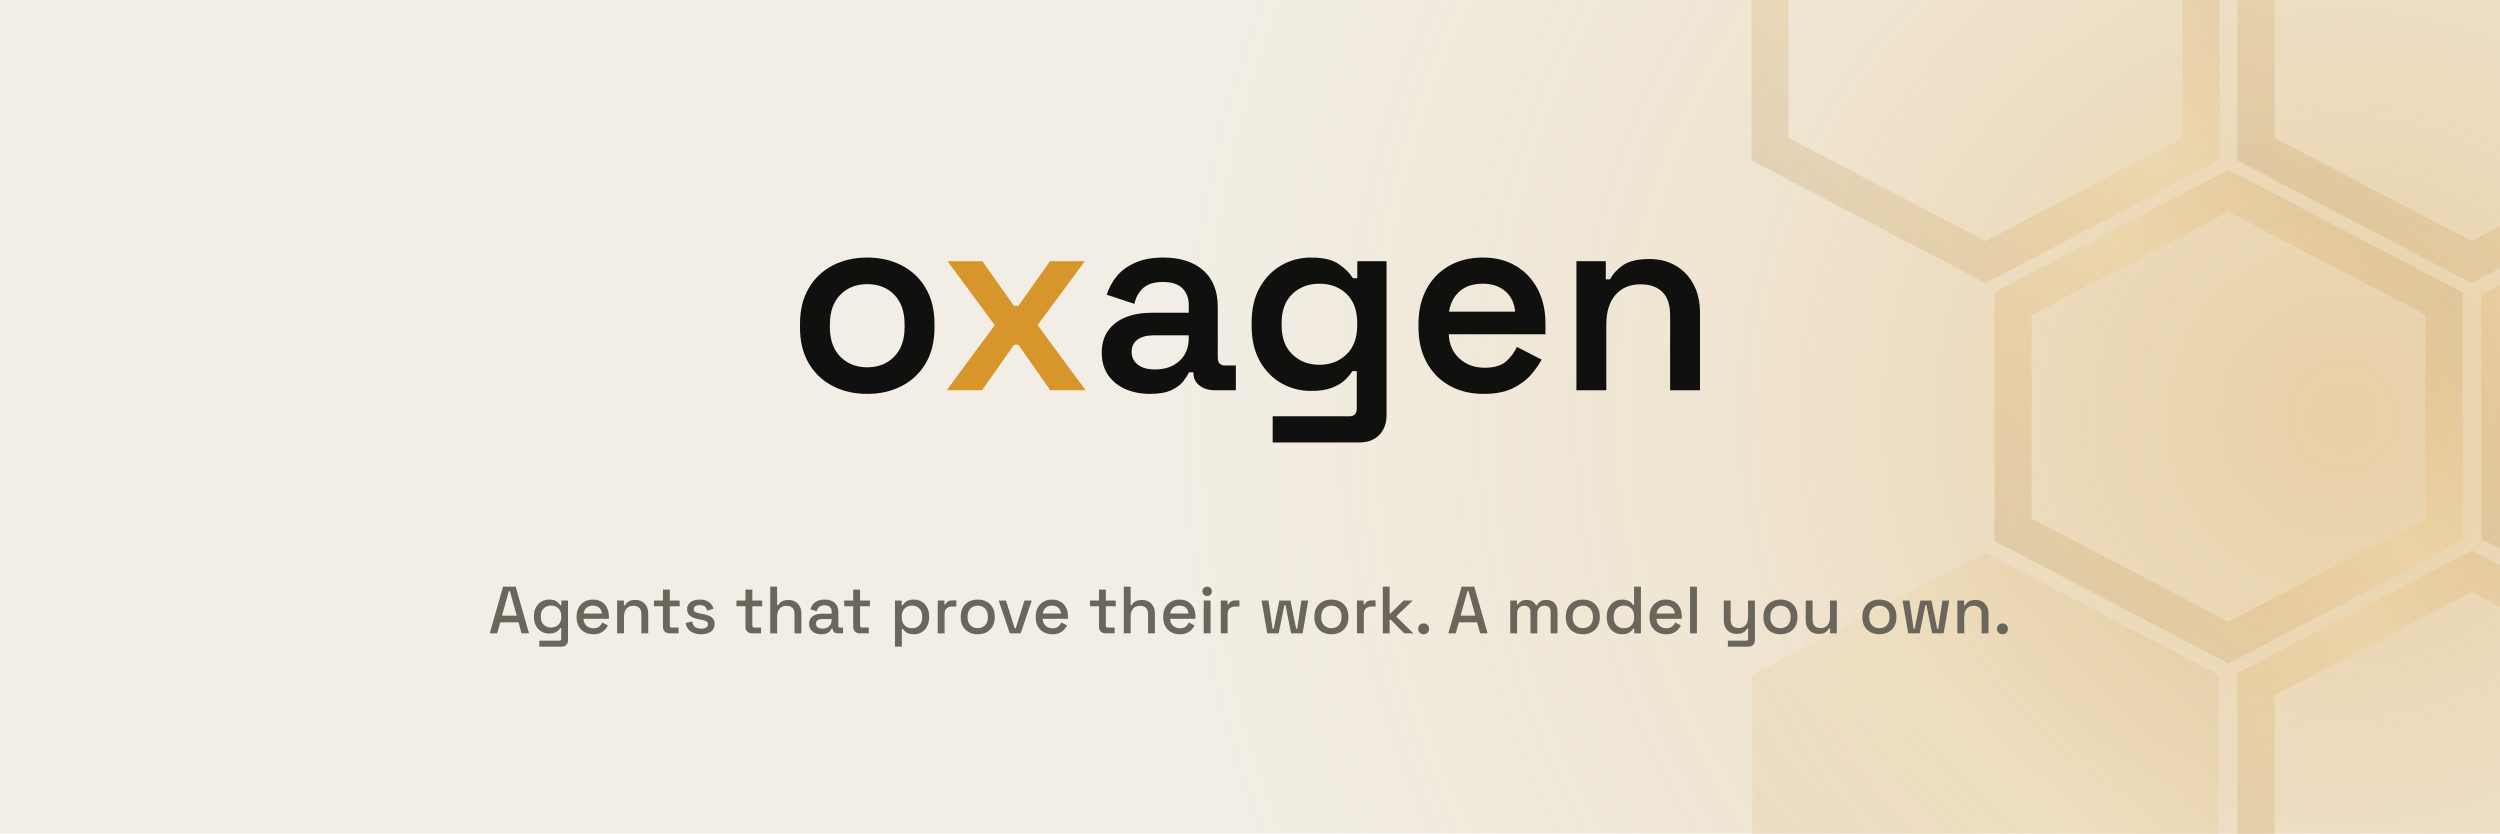
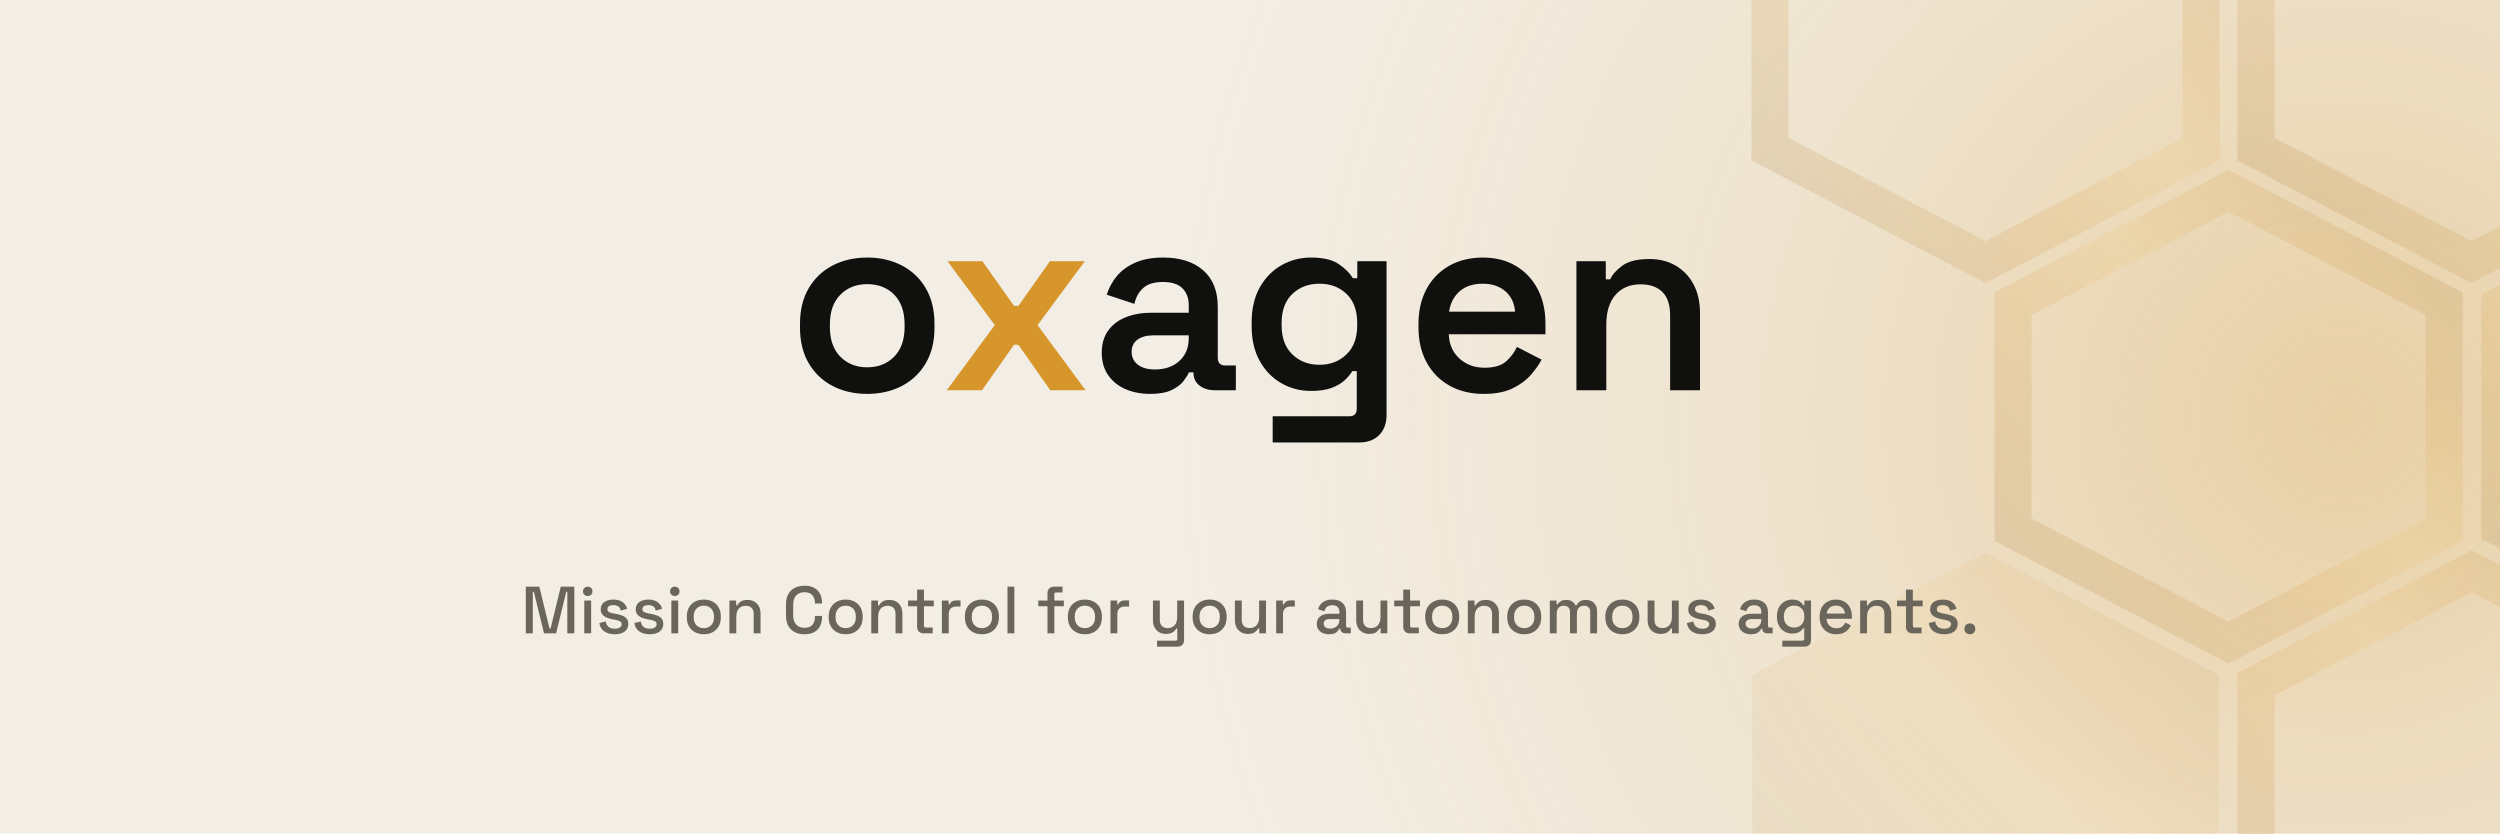
<svg xmlns="http://www.w3.org/2000/svg" width="1500" height="500" viewBox="0 0 1500 500">
  <defs>
-     <radialGradient id="g-s253">
+     <radialGradient id="g-s13">
      <stop offset="0" stop-color="#D6962C" stop-opacity="0.34" />
      <stop offset="0.5" stop-color="#D6962C" stop-opacity="0.119" />
      <stop offset="1" stop-color="#D6962C" stop-opacity="0" />
    </radialGradient>
-     <linearGradient id="sheen-s254" x1="0" y1="1" x2="1" y2="0">
+     <linearGradient id="sheen-s14" x1="0" y1="1" x2="1" y2="0">
      <stop offset="0" stop-color="#8B5E1A" />
      <stop offset="0.38" stop-color="#D6962C" />
      <stop offset="0.56" stop-color="#F1C364" />
      <stop offset="0.74" stop-color="#D6962C" />
      <stop offset="1" stop-color="#8B5E1A" />
    </linearGradient>
  </defs>
  <rect width="1500" height="500" fill="#F2EEE5" />
-   <circle cx="1410.0" cy="250.0" r="712.5" fill="url(#g-s253)" />
+   <circle cx="1410.0" cy="250.0" r="712.5" fill="url(#g-s13)" />
  <g opacity="0.16" transform="translate(1410.00,250.00) rotate(0) scale(22.29489) translate(-9.810,-10.240)">
    <g data-mark="hive">
-       <path d="M0.000 -6.080L5.800 -3.040L5.800 3.040L0.000 6.080L-5.800 3.040L-5.800 -3.040Z" fill="none" stroke="url(#sheen-s254)" stroke-width="1" stroke-linejoin="miter" />
-       <path d="M13.080 -6.080L18.880 -3.040L18.880 3.040L13.080 6.080L7.280 3.040L7.280 -3.040Z" fill="none" stroke="url(#sheen-s254)" stroke-width="1" stroke-linejoin="miter" />
-       <path d="M6.540 4.160L12.340 7.200L12.340 13.280L6.540 16.320L0.740 13.280L0.740 7.200Z" fill="none" stroke="url(#sheen-s254)" stroke-width="1" stroke-linejoin="miter" />
-       <path d="M19.620 3.660L25.897 6.950L25.897 13.530L19.620 16.820L13.343 13.530L13.343 6.950Z" fill="url(#sheen-s254)" />
-       <path d="M0.000 13.900L6.277 17.190L6.277 23.770L0.000 27.060L-6.277 23.770L-6.277 17.190Z" fill="url(#sheen-s254)" opacity="0.55" />
-       <path d="M13.080 14.400L18.880 17.440L18.880 23.520L13.080 26.560L7.280 23.520L7.280 17.440Z" fill="none" stroke="url(#sheen-s254)" stroke-width="1" stroke-linejoin="miter" />
+       <path d="M0.000 -6.080L5.800 -3.040L5.800 3.040L0.000 6.080L-5.800 3.040L-5.800 -3.040Z" fill="none" stroke="url(#sheen-s14)" stroke-width="1" stroke-linejoin="miter" />
+       <path d="M13.080 -6.080L18.880 -3.040L18.880 3.040L13.080 6.080L7.280 3.040L7.280 -3.040Z" fill="none" stroke="url(#sheen-s14)" stroke-width="1" stroke-linejoin="miter" />
+       <path d="M6.540 4.160L12.340 7.200L12.340 13.280L6.540 16.320L0.740 13.280L0.740 7.200Z" fill="none" stroke="url(#sheen-s14)" stroke-width="1" stroke-linejoin="miter" />
+       <path d="M19.620 3.660L25.897 6.950L25.897 13.530L19.620 16.820L13.343 13.530L13.343 6.950Z" fill="url(#sheen-s14)" />
+       <path d="M0.000 13.900L6.277 17.190L6.277 23.770L0.000 27.060L-6.277 23.770L-6.277 17.190Z" fill="url(#sheen-s14)" opacity="0.55" />
+       <path d="M13.080 14.400L18.880 17.440L18.880 23.520L13.080 26.560L7.280 23.520L7.280 17.440Z" fill="none" stroke="url(#sheen-s14)" stroke-width="1" stroke-linejoin="miter" />
    </g>
  </g>
  <g transform="translate(480.00,154.53) scale(1.18977)">
    <path d="M33.908 68.758Q24.166 68.758 16.479 64.774Q8.791 60.789 4.396 53.297Q0 45.803 0 35.386V33.372Q0 22.954 4.396 15.461Q8.791 7.969 16.479 3.984Q24.166 0 33.908 0Q43.651 0 51.338 3.984Q59.025 7.969 63.421 15.461Q67.817 22.954 67.817 33.372V35.386Q67.817 45.803 63.421 53.297Q59.025 60.789 51.338 64.774Q43.651 68.758 33.908 68.758ZM33.908 55.349Q42.19 55.349 47.469 50.02Q52.748 44.691 52.748 35.014V33.744Q52.748 24.067 47.523 18.738Q42.298 13.409 33.908 13.409Q25.65 13.409 20.359 18.738Q15.068 24.067 15.068 33.744V35.014Q15.068 44.691 20.359 50.02Q25.65 55.349 33.908 55.349Z M176.569 68.758Q169.637 68.758 164.119 66.345Q158.601 63.933 155.387 59.294Q152.173 54.654 152.173 48.009Q152.173 41.34 155.387 36.856Q158.601 32.371 164.27 30.102Q169.94 27.832 177.174 27.832H196.047V23.892Q196.047 18.732 192.874 15.527Q189.701 12.323 182.99 12.323Q176.411 12.323 173.049 15.384Q169.686 18.445 168.627 23.359L154.691 18.732Q156.27 13.613 159.748 9.397Q163.225 5.181 169.049 2.59Q174.874 0 183.208 0Q195.972 0 203.326 6.428Q210.681 12.856 210.681 24.939V50.471Q210.681 54.42 214.368 54.42H219.795V66.915H209.197Q204.464 66.915 201.442 64.533Q198.42 62.152 198.42 58.156V57.886H196.126Q195.392 59.697 193.399 62.298Q191.406 64.9 187.388 66.829Q183.369 68.758 176.569 68.758ZM179.05 56.435Q186.581 56.435 191.314 52.159Q196.047 47.884 196.047 40.603V39.24H178.175Q173.175 39.24 170.208 41.388Q167.241 43.536 167.241 47.551Q167.241 51.567 170.34 54.001Q173.439 56.435 179.05 56.435Z M227.767 34.642V32.628Q227.767 22.382 231.86 15.086Q235.953 7.791 242.768 3.895Q249.582 0 257.706 0Q266.935 0 271.762 3.333Q276.589 6.665 278.81 10.411H281.042V1.843H295.801V79.33Q295.801 85.699 292.104 89.472Q288.408 93.246 282.079 93.246H238.369V80.054H277.023Q280.779 80.054 280.779 76.104V57.278H278.547Q277.161 59.568 274.665 61.89Q272.168 64.213 268.057 65.741Q263.946 67.27 257.706 67.27Q249.582 67.27 242.756 63.375Q235.93 59.479 231.848 52.172Q227.767 44.865 227.767 34.642ZM261.938 54.078Q270.151 54.078 275.573 48.861Q280.996 43.644 280.996 34.27V33Q280.996 23.494 275.627 18.343Q270.259 13.192 261.938 13.192Q253.749 13.192 248.315 18.343Q242.881 23.494 242.881 33V34.27Q242.881 43.644 248.315 48.861Q253.749 54.078 261.938 54.078Z M344.764 68.758Q334.998 68.758 327.583 64.611Q320.167 60.464 316.031 52.905Q311.896 45.346 311.896 35.169V33.589Q311.896 23.389 315.977 15.842Q320.059 8.294 327.397 4.147Q334.735 0 344.385 0Q353.881 0 360.956 4.187Q368.031 8.373 371.981 15.851Q375.931 23.33 375.931 33.289V38.697H327.181Q327.468 46.333 332.587 50.95Q337.707 55.566 345.198 55.566Q352.522 55.566 356.101 52.353Q359.681 49.141 361.553 45.063L373.985 51.481Q372.119 55.066 368.63 59.104Q365.141 63.143 359.394 65.95Q353.648 68.758 344.764 68.758ZM327.313 27.289H360.622Q360.095 20.799 355.7 16.995Q351.304 13.192 344.277 13.192Q337.055 13.192 332.691 16.995Q328.327 20.799 327.313 27.289Z M391.548 66.915V1.843H406.353V10.977H408.585Q410.303 7.254 414.832 3.999Q419.361 0.744 428.435 0.744Q435.956 0.744 441.695 4.129Q447.434 7.514 450.651 13.59Q453.868 19.666 453.868 27.944V66.915H438.8V29.123Q438.8 21.197 434.891 17.349Q430.983 13.502 423.9 13.502Q415.872 13.502 411.244 18.824Q406.617 24.146 406.617 33.944V66.915Z" fill="#10100F" />
    <path d="M73.998 66.915 98.226 34.07 74.376 1.843H91.963L107.9 24.35H110.131L126.068 1.843H143.654L119.805 34.07L144.033 66.915H126.206L110.131 44.007H107.9L91.824 66.915Z" fill="#D6962C" />
  </g>
-   <path d="M293.84 380 301.83 352H309.406L317.396 380H312.922L311.094 373.392H300.142L298.314 380ZM301.2 369.408H310.036L305.936 354.69H305.3Z M320.352 370.23V369.646Q320.352 366.54 321.599 364.327Q322.846 362.114 324.927 360.927Q327.008 359.74 329.504 359.74Q332.392 359.74 333.925 360.805Q335.458 361.87 336.168 363.106H336.804V360.3H340.812V384.024Q340.812 385.854 339.766 386.927Q338.72 388 336.874 388H323.594V384.384H335.562Q336.724 384.384 336.724 383.184V376.904H336.088Q335.646 377.656 334.849 378.407Q334.052 379.158 332.754 379.647Q331.456 380.136 329.504 380.136Q327.008 380.136 324.92 378.949Q322.832 377.762 321.592 375.542Q320.352 373.322 320.352 370.23ZM330.636 376.52Q333.306 376.52 335.041 374.83Q336.776 373.14 336.776 370.124V369.752Q336.776 366.696 335.054 365.026Q333.332 363.356 330.636 363.356Q327.98 363.356 326.238 365.026Q324.496 366.696 324.496 369.752V370.124Q324.496 373.14 326.238 374.83Q327.98 376.52 330.636 376.52Z M355.924 380.56Q352.95 380.56 350.704 379.3Q348.458 378.04 347.205 375.747Q345.952 373.454 345.952 370.39V369.91Q345.952 366.832 347.192 364.546Q348.432 362.26 350.651 361Q352.87 359.74 355.774 359.74Q358.624 359.74 360.763 360.984Q362.902 362.228 364.102 364.472Q365.302 366.716 365.302 369.728V371.294H350.12Q350.214 373.894 351.885 375.419Q353.556 376.944 356.028 376.944Q358.358 376.944 359.533 375.912Q360.708 374.88 361.326 373.522L364.76 375.262Q364.186 376.4 363.126 377.634Q362.066 378.868 360.334 379.714Q358.602 380.56 355.924 380.56ZM350.16 368.122H361.12Q360.96 365.898 359.509 364.627Q358.058 363.356 355.748 363.356Q353.4 363.356 351.948 364.627Q350.496 365.898 350.16 368.122Z M370.272 380V360.3H374.308V363.25H374.944Q375.508 362.028 376.94 360.99Q378.372 359.952 381.206 359.952Q383.456 359.952 385.203 360.949Q386.95 361.946 387.945 363.778Q388.94 365.61 388.94 368.16V380H384.824V368.476Q384.824 365.9 383.549 364.682Q382.274 363.464 380.01 363.464Q377.452 363.464 375.92 365.158Q374.388 366.852 374.388 370.046V380Z M401.716 380Q399.896 380 398.83 378.927Q397.764 377.854 397.764 376.024V363.76H392.356V360.3H397.764V353.748H401.88V360.3H407.796V363.76H401.88V375.34Q401.88 376.54 403.028 376.54H407.12V380Z M420.69 380.56Q416.936 380.56 414.449 378.88Q411.962 377.2 411.428 373.814L415.27 372.88Q415.564 374.532 416.336 375.479Q417.108 376.426 418.242 376.829Q419.376 377.232 420.69 377.232Q422.674 377.232 423.731 376.486Q424.788 375.74 424.788 374.54Q424.788 373.326 423.785 372.763Q422.782 372.2 420.84 371.852L419.468 371.61Q417.472 371.238 415.836 370.552Q414.2 369.866 413.223 368.668Q412.246 367.47 412.246 365.608Q412.246 362.802 414.343 361.271Q416.44 359.74 419.876 359.74Q423.196 359.74 425.333 361.227Q427.47 362.714 428.094 365.268L424.268 366.372Q423.92 364.572 422.758 363.82Q421.596 363.068 419.876 363.068Q418.17 363.068 417.214 363.687Q416.258 364.306 416.258 365.452Q416.258 366.636 417.198 367.194Q418.138 367.752 419.75 368.034L421.122 368.276Q423.278 368.648 425.021 369.294Q426.764 369.94 427.782 371.125Q428.8 372.31 428.8 374.306Q428.8 377.3 426.603 378.93Q424.406 380.56 420.69 380.56Z M451.236 380Q449.416 380 448.35 378.927Q447.284 377.854 447.284 376.024V363.76H441.876V360.3H447.284V353.748H451.4V360.3H457.316V363.76H451.4V375.34Q451.4 376.54 452.548 376.54H456.64V380Z M462.152 380V352H466.268V363.076H466.904Q467.28 362.324 468.023 361.607Q468.766 360.89 469.99 360.428Q471.214 359.966 473.086 359.966Q475.336 359.966 477.083 360.963Q478.83 361.96 479.825 363.785Q480.82 365.61 480.82 368.16V380H476.704V368.476Q476.704 365.9 475.429 364.689Q474.154 363.478 471.89 363.478Q469.332 363.478 467.8 365.165Q466.268 366.852 466.268 370.046V380Z M492.842 380.56Q490.75 380.56 489.077 379.834Q487.404 379.108 486.431 377.709Q485.458 376.31 485.458 374.312Q485.458 372.3 486.431 370.955Q487.404 369.61 489.109 368.931Q490.814 368.252 492.97 368.252H498.998V366.978Q498.998 365.242 497.95 364.195Q496.902 363.148 494.744 363.148Q492.626 363.148 491.503 364.148Q490.38 365.148 490.016 366.774L486.188 365.522Q486.668 363.932 487.721 362.63Q488.774 361.328 490.533 360.534Q492.292 359.74 494.796 359.74Q498.632 359.74 500.821 361.686Q503.01 363.632 503.01 367.254V375.368Q503.01 376.568 504.13 376.568H505.828V380H502.748Q501.352 380 500.476 379.273Q499.6 378.546 499.6 377.318V377.194H498.966Q498.68 377.814 498.029 378.615Q497.378 379.416 496.136 379.988Q494.894 380.56 492.842 380.56ZM493.47 377.152Q495.926 377.152 497.462 375.734Q498.998 374.316 498.998 371.852V371.424H493.218Q491.58 371.424 490.577 372.129Q489.574 372.834 489.574 374.194Q489.574 375.554 490.617 376.353Q491.66 377.152 493.47 377.152Z M515.876 380Q514.056 380 512.99 378.927Q511.924 377.854 511.924 376.024V363.76H506.516V360.3H511.924V353.748H516.04V360.3H521.956V363.76H516.04V375.34Q516.04 376.54 517.188 376.54H521.28V380Z M536.992 388V360.3H541.028V363.106H541.664Q542.4 361.792 543.959 360.766Q545.518 359.74 548.38 359.74Q550.85 359.74 552.918 360.934Q554.986 362.128 556.233 364.394Q557.48 366.66 557.48 369.858V370.442Q557.48 373.626 556.24 375.899Q555 378.172 552.932 379.366Q550.864 380.56 548.38 380.56Q546.468 380.56 545.15 380.084Q543.832 379.608 543.022 378.857Q542.212 378.106 541.744 377.328H541.108V388ZM547.196 376.944Q549.892 376.944 551.614 375.227Q553.336 373.51 553.336 370.336V369.964Q553.336 366.79 551.601 365.073Q549.866 363.356 547.196 363.356Q544.54 363.356 542.798 365.073Q541.056 366.79 541.056 369.964V370.336Q541.056 373.51 542.798 375.227Q544.54 376.944 547.196 376.944Z M562.632 380V360.3H566.668V362.61H567.304Q567.786 361.368 568.834 360.794Q569.882 360.22 571.452 360.22H573.81V363.916H571.302Q569.284 363.916 568.016 365.013Q566.748 366.11 566.748 368.412V380Z M586.636 380.56Q583.676 380.56 581.365 379.339Q579.054 378.118 577.743 375.845Q576.432 373.572 576.432 370.442V369.858Q576.432 366.728 577.743 364.455Q579.054 362.182 581.365 360.961Q583.676 359.74 586.636 359.74Q589.596 359.74 591.907 360.961Q594.218 362.182 595.529 364.455Q596.84 366.728 596.84 369.858V370.442Q596.84 373.572 595.529 375.845Q594.218 378.118 591.907 379.339Q589.596 380.56 586.636 380.56ZM586.636 376.892Q589.348 376.892 591.036 375.154Q592.724 373.416 592.724 370.336V369.964Q592.724 366.884 591.049 365.146Q589.374 363.408 586.636 363.408Q583.938 363.408 582.243 365.146Q580.548 366.884 580.548 369.964V370.336Q580.548 373.416 582.243 375.154Q583.938 376.892 586.636 376.892Z M605.864 380 599.208 360.3H603.588L608.818 376.964H609.454L614.684 360.3H619.064L612.408 380Z M631.404 380.56Q628.43 380.56 626.184 379.3Q623.938 378.04 622.685 375.747Q621.432 373.454 621.432 370.39V369.91Q621.432 366.832 622.672 364.546Q623.912 362.26 626.131 361Q628.35 359.74 631.254 359.74Q634.104 359.74 636.243 360.984Q638.382 362.228 639.582 364.472Q640.782 366.716 640.782 369.728V371.294H625.6Q625.694 373.894 627.365 375.419Q629.036 376.944 631.508 376.944Q633.838 376.944 635.013 375.912Q636.188 374.88 636.806 373.522L640.24 375.262Q639.666 376.4 638.606 377.634Q637.546 378.868 635.814 379.714Q634.082 380.56 631.404 380.56ZM625.64 368.122H636.6Q636.44 365.898 634.989 364.627Q633.538 363.356 631.228 363.356Q628.88 363.356 627.428 364.627Q625.976 365.898 625.64 368.122Z M663.356 380Q661.536 380 660.47 378.927Q659.404 377.854 659.404 376.024V363.76H653.996V360.3H659.404V353.748H663.52V360.3H669.436V363.76H663.52V375.34Q663.52 376.54 664.668 376.54H668.76V380Z M674.272 380V352H678.388V363.076H679.024Q679.4 362.324 680.143 361.607Q680.886 360.89 682.11 360.428Q683.334 359.966 685.206 359.966Q687.456 359.966 689.203 360.963Q690.95 361.96 691.945 363.785Q692.94 365.61 692.94 368.16V380H688.824V368.476Q688.824 365.9 687.549 364.689Q686.274 363.478 684.01 363.478Q681.452 363.478 679.92 365.165Q678.388 366.852 678.388 370.046V380Z M707.884 380.56Q704.91 380.56 702.664 379.3Q700.418 378.04 699.165 375.747Q697.912 373.454 697.912 370.39V369.91Q697.912 366.832 699.152 364.546Q700.392 362.26 702.611 361Q704.83 359.74 707.734 359.74Q710.584 359.74 712.723 360.984Q714.862 362.228 716.062 364.472Q717.262 366.716 717.262 369.728V371.294H702.08Q702.174 373.894 703.845 375.419Q705.516 376.944 707.988 376.944Q710.318 376.944 711.493 375.912Q712.668 374.88 713.286 373.522L716.72 375.262Q716.146 376.4 715.086 377.634Q714.026 378.868 712.294 379.714Q710.562 380.56 707.884 380.56ZM702.12 368.122H713.08Q712.92 365.898 711.469 364.627Q710.018 363.356 707.708 363.356Q705.36 363.356 703.908 364.627Q702.456 365.898 702.12 368.122Z M722.232 380V360.3H726.348V380ZM724.29 357.616Q723.098 357.616 722.277 356.834Q721.456 356.052 721.456 354.808Q721.456 353.55 722.277 352.775Q723.098 352 724.29 352Q725.522 352 726.323 352.775Q727.124 353.55 727.124 354.808Q727.124 356.052 726.323 356.834Q725.522 357.616 724.29 357.616Z M732.472 380V360.3H736.508V362.61H737.144Q737.626 361.368 738.674 360.794Q739.722 360.22 741.292 360.22H743.65V363.916H741.142Q739.124 363.916 737.856 365.013Q736.588 366.11 736.588 368.412V380Z M760.312 380 756.952 360.3H761.07L763.558 377.23H764.194L767.608 360.3H774.288L777.702 377.23H778.338L780.826 360.3H784.944L781.584 380H774.68L771.266 363.07H770.63L767.216 380Z M798.836 380.56Q795.876 380.56 793.565 379.339Q791.254 378.118 789.943 375.845Q788.632 373.572 788.632 370.442V369.858Q788.632 366.728 789.943 364.455Q791.254 362.182 793.565 360.961Q795.876 359.74 798.836 359.74Q801.796 359.74 804.107 360.961Q806.418 362.182 807.729 364.455Q809.04 366.728 809.04 369.858V370.442Q809.04 373.572 807.729 375.845Q806.418 378.118 804.107 379.339Q801.796 380.56 798.836 380.56ZM798.836 376.892Q801.548 376.892 803.236 375.154Q804.924 373.416 804.924 370.336V369.964Q804.924 366.884 803.249 365.146Q801.574 363.408 798.836 363.408Q796.138 363.408 794.443 365.146Q792.748 366.884 792.748 369.964V370.336Q792.748 373.416 794.443 375.154Q796.138 376.892 798.836 376.892Z M814.192 380V360.3H818.228V362.61H818.864Q819.346 361.368 820.394 360.794Q821.442 360.22 823.012 360.22H825.37V363.916H822.862Q820.844 363.916 819.576 365.013Q818.308 366.11 818.308 368.412V380Z M829.672 380V352H833.788V367.97H834.424L842.174 360.3H847.67L837.684 369.858L847.99 380H842.56L834.424 371.812H833.788V380Z M854.185 380.56Q852.782 380.56 851.843 379.641Q850.904 378.722 850.904 377.286Q850.904 375.85 851.843 374.937Q852.782 374.024 854.185 374.024Q855.588 374.024 856.514 374.943Q857.44 375.862 857.44 377.298Q857.44 378.734 856.514 379.647Q855.588 380.56 854.185 380.56Z M869 380 876.99 352H884.566L892.556 380H888.082L886.254 373.392H875.302L873.474 380ZM876.36 369.408H885.196L881.096 354.69H880.46Z M906.152 380V360.3H910.188V362.6H910.824Q911.372 361.572 912.614 360.762Q913.856 359.952 915.984 359.952Q918.188 359.952 919.531 360.863Q920.874 361.774 921.54 363.164H922.176Q922.856 361.8 924.166 360.876Q925.476 359.952 927.868 359.952Q929.764 359.952 931.257 360.746Q932.75 361.54 933.629 363.078Q934.508 364.616 934.508 366.862V380H930.392V367.18Q930.392 365.386 929.405 364.412Q928.418 363.438 926.632 363.438Q924.702 363.438 923.545 364.678Q922.388 365.918 922.388 368.252V380H918.272V367.18Q918.272 365.386 917.285 364.412Q916.298 363.438 914.512 363.438Q912.582 363.438 911.425 364.678Q910.268 365.918 910.268 368.252V380Z M949.676 380.56Q946.716 380.56 944.405 379.339Q942.094 378.118 940.783 375.845Q939.472 373.572 939.472 370.442V369.858Q939.472 366.728 940.783 364.455Q942.094 362.182 944.405 360.961Q946.716 359.74 949.676 359.74Q952.636 359.74 954.947 360.961Q957.258 362.182 958.569 364.455Q959.88 366.728 959.88 369.858V370.442Q959.88 373.572 958.569 375.845Q957.258 378.118 954.947 379.339Q952.636 380.56 949.676 380.56ZM949.676 376.892Q952.388 376.892 954.076 375.154Q955.764 373.416 955.764 370.336V369.964Q955.764 366.884 954.089 365.146Q952.414 363.408 949.676 363.408Q946.978 363.408 945.283 365.146Q943.588 366.884 943.588 369.964V370.336Q943.588 373.416 945.283 375.154Q946.978 376.892 949.676 376.892Z M973.172 380.56Q970.728 380.56 968.647 379.366Q966.566 378.172 965.319 375.899Q964.072 373.626 964.072 370.442V369.858Q964.072 366.674 965.312 364.401Q966.552 362.128 968.627 360.934Q970.702 359.74 973.172 359.74Q975.098 359.74 976.409 360.216Q977.72 360.692 978.543 361.423Q979.366 362.154 979.808 362.972H980.444V352H984.56V380H980.524V377.194H979.888Q979.152 378.482 977.606 379.521Q976.06 380.56 973.172 380.56ZM974.356 376.944Q977.026 376.944 978.761 375.227Q980.496 373.51 980.496 370.336V369.964Q980.496 366.79 978.774 365.073Q977.052 363.356 974.356 363.356Q971.7 363.356 969.958 365.073Q968.216 366.79 968.216 369.964V370.336Q968.216 373.51 969.958 375.227Q971.7 376.944 974.356 376.944Z M999.684 380.56Q996.71 380.56 994.464 379.3Q992.218 378.04 990.965 375.747Q989.712 373.454 989.712 370.39V369.91Q989.712 366.832 990.952 364.546Q992.192 362.26 994.411 361Q996.63 359.74 999.534 359.74Q1002.38 359.74 1004.52 360.984Q1006.66 362.228 1007.86 364.472Q1009.06 366.716 1009.06 369.728V371.294H993.88Q993.974 373.894 995.645 375.419Q997.316 376.944 999.788 376.944Q1002.12 376.944 1003.29 375.912Q1004.47 374.88 1005.09 373.522L1008.52 375.262Q1007.95 376.4 1006.89 377.634Q1005.83 378.868 1004.09 379.714Q1002.36 380.56 999.684 380.56ZM993.92 368.122H1004.88Q1004.72 365.898 1003.27 364.627Q1001.82 363.356 999.508 363.356Q997.16 363.356 995.708 364.627Q994.256 365.898 993.92 368.122Z M1014.03 380V352H1018.15V380Z M1036.73 388V384.384H1047.73Q1048.87 384.384 1048.87 383.184V377.134H1048.24Q1047.86 377.912 1047.12 378.655Q1046.38 379.398 1045.14 379.873Q1043.9 380.348 1042 380.348Q1039.77 380.348 1038.01 379.351Q1036.26 378.354 1035.26 376.516Q1034.27 374.678 1034.27 372.154V360.3H1038.39V371.838Q1038.39 374.4 1039.66 375.618Q1040.94 376.836 1043.2 376.836Q1045.76 376.836 1047.29 375.149Q1048.82 373.462 1048.82 370.268V360.3H1052.94V384.024Q1052.94 385.854 1051.89 386.927Q1050.83 388 1048.99 388Z M1068.28 380.56Q1065.32 380.56 1063 379.339Q1060.69 378.118 1059.38 375.845Q1058.07 373.572 1058.07 370.442V369.858Q1058.07 366.728 1059.38 364.455Q1060.69 362.182 1063 360.961Q1065.32 359.74 1068.28 359.74Q1071.24 359.74 1073.55 360.961Q1075.86 362.182 1077.17 364.455Q1078.48 366.728 1078.48 369.858V370.442Q1078.48 373.572 1077.17 375.845Q1075.86 378.118 1073.55 379.339Q1071.24 380.56 1068.28 380.56ZM1068.28 376.892Q1070.99 376.892 1072.68 375.154Q1074.36 373.416 1074.36 370.336V369.964Q1074.36 366.884 1072.69 365.146Q1071.01 363.408 1068.28 363.408Q1065.58 363.408 1063.88 365.146Q1062.19 366.884 1062.19 369.964V370.336Q1062.19 373.416 1063.88 375.154Q1065.58 376.892 1068.28 376.892Z M1091.16 380.348Q1088.93 380.348 1087.17 379.351Q1085.42 378.354 1084.42 376.509Q1083.43 374.664 1083.43 372.14V360.3H1087.55V371.824Q1087.55 374.386 1088.82 375.611Q1090.1 376.836 1092.36 376.836Q1094.92 376.836 1096.45 375.142Q1097.98 373.448 1097.98 370.254V360.3H1102.1V380H1098.06V377.05H1097.43Q1096.86 378.246 1095.43 379.297Q1094 380.348 1091.16 380.348Z M1127.64 380.56Q1124.68 380.56 1122.36 379.339Q1120.05 378.118 1118.74 375.845Q1117.43 373.572 1117.43 370.442V369.858Q1117.43 366.728 1118.74 364.455Q1120.05 362.182 1122.36 360.961Q1124.68 359.74 1127.64 359.74Q1130.6 359.74 1132.91 360.961Q1135.22 362.182 1136.53 364.455Q1137.84 366.728 1137.84 369.858V370.442Q1137.84 373.572 1136.53 375.845Q1135.22 378.118 1132.91 379.339Q1130.6 380.56 1127.64 380.56ZM1127.64 376.892Q1130.35 376.892 1132.04 375.154Q1133.72 373.416 1133.72 370.336V369.964Q1133.72 366.884 1132.05 365.146Q1130.37 363.408 1127.64 363.408Q1124.94 363.408 1123.24 365.146Q1121.55 366.884 1121.55 369.964V370.336Q1121.55 373.416 1123.24 375.154Q1124.94 376.892 1127.64 376.892Z M1144.91 380 1141.55 360.3H1145.67L1148.16 377.23H1148.79L1152.21 360.3H1158.89L1162.3 377.23H1162.94L1165.43 360.3H1169.54L1166.18 380H1159.28L1155.87 363.07H1155.23L1151.82 380Z M1174.43 380V360.3H1178.47V363.25H1179.1Q1179.67 362.028 1181.1 360.99Q1182.53 359.952 1185.37 359.952Q1187.62 359.952 1189.36 360.949Q1191.11 361.946 1192.11 363.778Q1193.1 365.61 1193.1 368.16V380H1188.98V368.476Q1188.98 365.9 1187.71 364.682Q1186.43 363.464 1184.17 363.464Q1181.61 363.464 1180.08 365.158Q1178.55 366.852 1178.55 370.046V380Z M1201.51 380.56Q1200.1 380.56 1199.16 379.641Q1198.22 378.722 1198.22 377.286Q1198.22 375.85 1199.16 374.937Q1200.1 374.024 1201.51 374.024Q1202.91 374.024 1203.83 374.943Q1204.76 375.862 1204.76 377.298Q1204.76 378.734 1203.83 379.647Q1202.91 380.56 1201.51 380.56Z" fill="#6B665C" />
+   <path d="M315.48 380V352H323.6L329.714 377.128H330.35L336.464 352H344.584V380H340.388V355.054H339.752L333.664 380H326.4L320.312 355.054H319.676V380Z M350.572 380V360.3H354.688V380ZM352.63 357.616Q351.438 357.616 350.617 356.834Q349.796 356.052 349.796 354.808Q349.796 353.55 350.617 352.775Q351.438 352 352.63 352Q353.862 352 354.663 352.775Q355.464 353.55 355.464 354.808Q355.464 356.052 354.663 356.834Q353.862 357.616 352.63 357.616Z M368.87 380.56Q365.116 380.56 362.629 378.88Q360.142 377.2 359.608 373.814L363.45 372.88Q363.744 374.532 364.516 375.479Q365.288 376.426 366.422 376.829Q367.556 377.232 368.87 377.232Q370.854 377.232 371.911 376.486Q372.968 375.74 372.968 374.54Q372.968 373.326 371.965 372.763Q370.962 372.2 369.02 371.852L367.648 371.61Q365.652 371.238 364.016 370.552Q362.38 369.866 361.403 368.668Q360.426 367.47 360.426 365.608Q360.426 362.802 362.523 361.271Q364.62 359.74 368.056 359.74Q371.376 359.74 373.513 361.227Q375.65 362.714 376.274 365.268L372.448 366.372Q372.1 364.572 370.938 363.82Q369.776 363.068 368.056 363.068Q366.35 363.068 365.394 363.687Q364.438 364.306 364.438 365.452Q364.438 366.636 365.378 367.194Q366.318 367.752 367.93 368.034L369.302 368.276Q371.458 368.648 373.201 369.294Q374.944 369.94 375.962 371.125Q376.98 372.31 376.98 374.306Q376.98 377.3 374.783 378.93Q372.586 380.56 368.87 380.56Z M389.87 380.56Q386.116 380.56 383.629 378.88Q381.142 377.2 380.608 373.814L384.45 372.88Q384.744 374.532 385.516 375.479Q386.288 376.426 387.422 376.829Q388.556 377.232 389.87 377.232Q391.854 377.232 392.911 376.486Q393.968 375.74 393.968 374.54Q393.968 373.326 392.965 372.763Q391.962 372.2 390.02 371.852L388.648 371.61Q386.652 371.238 385.016 370.552Q383.38 369.866 382.403 368.668Q381.426 367.47 381.426 365.608Q381.426 362.802 383.523 361.271Q385.62 359.74 389.056 359.74Q392.376 359.74 394.513 361.227Q396.65 362.714 397.274 365.268L393.448 366.372Q393.1 364.572 391.938 363.82Q390.776 363.068 389.056 363.068Q387.35 363.068 386.394 363.687Q385.438 364.306 385.438 365.452Q385.438 366.636 386.378 367.194Q387.318 367.752 388.93 368.034L390.302 368.276Q392.458 368.648 394.201 369.294Q395.944 369.94 396.962 371.125Q397.98 372.31 397.98 374.306Q397.98 377.3 395.783 378.93Q393.586 380.56 389.87 380.56Z M402.812 380V360.3H406.928V380ZM404.87 357.616Q403.678 357.616 402.857 356.834Q402.036 356.052 402.036 354.808Q402.036 353.55 402.857 352.775Q403.678 352 404.87 352Q406.102 352 406.903 352.775Q407.704 353.55 407.704 354.808Q407.704 356.052 406.903 356.834Q406.102 357.616 404.87 357.616Z M422.296 380.56Q419.336 380.56 417.025 379.339Q414.714 378.118 413.403 375.845Q412.092 373.572 412.092 370.442V369.858Q412.092 366.728 413.403 364.455Q414.714 362.182 417.025 360.961Q419.336 359.74 422.296 359.74Q425.256 359.74 427.567 360.961Q429.878 362.182 431.189 364.455Q432.5 366.728 432.5 369.858V370.442Q432.5 373.572 431.189 375.845Q429.878 378.118 427.567 379.339Q425.256 380.56 422.296 380.56ZM422.296 376.892Q425.008 376.892 426.696 375.154Q428.384 373.416 428.384 370.336V369.964Q428.384 366.884 426.709 365.146Q425.034 363.408 422.296 363.408Q419.598 363.408 417.903 365.146Q416.208 366.884 416.208 369.964V370.336Q416.208 373.416 417.903 375.154Q419.598 376.892 422.296 376.892Z M437.652 380V360.3H441.688V363.25H442.324Q442.888 362.028 444.32 360.99Q445.752 359.952 448.586 359.952Q450.836 359.952 452.583 360.949Q454.33 361.946 455.325 363.778Q456.32 365.61 456.32 368.16V380H452.204V368.476Q452.204 365.9 450.929 364.682Q449.654 363.464 447.39 363.464Q444.832 363.464 443.3 365.158Q441.768 366.852 441.768 370.046V380Z M482.708 380.56Q477.606 380.56 474.601 377.66Q471.596 374.76 471.596 369.29V362.71Q471.596 357.24 474.601 354.34Q477.606 351.44 482.708 351.44Q487.77 351.44 490.506 354.232Q493.242 357.024 493.242 361.874V362.1H488.966V361.742Q488.966 358.926 487.432 357.123Q485.898 355.32 482.708 355.32Q479.53 355.32 477.727 357.264Q475.924 359.208 475.924 362.63V369.37Q475.924 372.766 477.727 374.723Q479.53 376.68 482.708 376.68Q485.898 376.68 487.432 374.864Q488.966 373.048 488.966 370.258V369.58H493.242V370.126Q493.242 374.976 490.506 377.768Q487.77 380.56 482.708 380.56Z M507.416 380.56Q504.456 380.56 502.145 379.339Q499.834 378.118 498.523 375.845Q497.212 373.572 497.212 370.442V369.858Q497.212 366.728 498.523 364.455Q499.834 362.182 502.145 360.961Q504.456 359.74 507.416 359.74Q510.376 359.74 512.687 360.961Q514.998 362.182 516.309 364.455Q517.62 366.728 517.62 369.858V370.442Q517.62 373.572 516.309 375.845Q514.998 378.118 512.687 379.339Q510.376 380.56 507.416 380.56ZM507.416 376.892Q510.128 376.892 511.816 375.154Q513.504 373.416 513.504 370.336V369.964Q513.504 366.884 511.829 365.146Q510.154 363.408 507.416 363.408Q504.718 363.408 503.023 365.146Q501.328 366.884 501.328 369.964V370.336Q501.328 373.416 503.023 375.154Q504.718 376.892 507.416 376.892Z M522.772 380V360.3H526.808V363.25H527.444Q528.008 362.028 529.44 360.99Q530.872 359.952 533.706 359.952Q535.956 359.952 537.703 360.949Q539.45 361.946 540.445 363.778Q541.44 365.61 541.44 368.16V380H537.324V368.476Q537.324 365.9 536.049 364.682Q534.774 363.464 532.51 363.464Q529.952 363.464 528.42 365.158Q526.888 366.852 526.888 370.046V380Z M554.216 380Q552.396 380 551.33 378.927Q550.264 377.854 550.264 376.024V363.76H544.856V360.3H550.264V353.748H554.38V360.3H560.296V363.76H554.38V375.34Q554.38 376.54 555.528 376.54H559.62V380Z M565.132 380V360.3H569.168V362.61H569.804Q570.286 361.368 571.334 360.794Q572.382 360.22 573.952 360.22H576.31V363.916H573.802Q571.784 363.916 570.516 365.013Q569.248 366.11 569.248 368.412V380Z M589.136 380.56Q586.176 380.56 583.865 379.339Q581.554 378.118 580.243 375.845Q578.932 373.572 578.932 370.442V369.858Q578.932 366.728 580.243 364.455Q581.554 362.182 583.865 360.961Q586.176 359.74 589.136 359.74Q592.096 359.74 594.407 360.961Q596.718 362.182 598.029 364.455Q599.34 366.728 599.34 369.858V370.442Q599.34 373.572 598.029 375.845Q596.718 378.118 594.407 379.339Q592.096 380.56 589.136 380.56ZM589.136 376.892Q591.848 376.892 593.536 375.154Q595.224 373.416 595.224 370.336V369.964Q595.224 366.884 593.549 365.146Q591.874 363.408 589.136 363.408Q586.438 363.408 584.743 365.146Q583.048 366.884 583.048 369.964V370.336Q583.048 373.416 584.743 375.154Q586.438 376.892 589.136 376.892Z M604.492 380V352H608.608V380Z M628.492 380V363.76H622.976V360.3H628.492V355.976Q628.492 354.146 629.558 353.073Q630.624 352 632.444 352H637.504V355.46H633.756Q632.608 355.46 632.608 356.66V360.3H638.284V363.76H632.608V380Z M650.936 380.56Q647.976 380.56 645.665 379.339Q643.354 378.118 642.043 375.845Q640.732 373.572 640.732 370.442V369.858Q640.732 366.728 642.043 364.455Q643.354 362.182 645.665 360.961Q647.976 359.74 650.936 359.74Q653.896 359.74 656.207 360.961Q658.518 362.182 659.829 364.455Q661.14 366.728 661.14 369.858V370.442Q661.14 373.572 659.829 375.845Q658.518 378.118 656.207 379.339Q653.896 380.56 650.936 380.56ZM650.936 376.892Q653.648 376.892 655.336 375.154Q657.024 373.416 657.024 370.336V369.964Q657.024 366.884 655.349 365.146Q653.674 363.408 650.936 363.408Q648.238 363.408 646.543 365.146Q644.848 366.884 644.848 369.964V370.336Q644.848 373.416 646.543 375.154Q648.238 376.892 650.936 376.892Z M666.292 380V360.3H670.328V362.61H670.964Q671.446 361.368 672.494 360.794Q673.542 360.22 675.112 360.22H677.47V363.916H674.962Q672.944 363.916 671.676 365.013Q670.408 366.11 670.408 368.412V380Z M694.23 388V384.384H705.226Q706.374 384.384 706.374 383.184V377.134H705.738Q705.362 377.912 704.619 378.655Q703.876 379.398 702.639 379.873Q701.402 380.348 699.504 380.348Q697.268 380.348 695.514 379.351Q693.76 378.354 692.765 376.516Q691.77 374.678 691.77 372.154V360.3H695.886V371.838Q695.886 374.4 697.161 375.618Q698.436 376.836 700.7 376.836Q703.258 376.836 704.79 375.149Q706.322 373.462 706.322 370.268V360.3H710.438V384.024Q710.438 385.854 709.385 386.927Q708.332 388 706.486 388Z M725.776 380.56Q722.816 380.56 720.505 379.339Q718.194 378.118 716.883 375.845Q715.572 373.572 715.572 370.442V369.858Q715.572 366.728 716.883 364.455Q718.194 362.182 720.505 360.961Q722.816 359.74 725.776 359.74Q728.736 359.74 731.047 360.961Q733.358 362.182 734.669 364.455Q735.98 366.728 735.98 369.858V370.442Q735.98 373.572 734.669 375.845Q733.358 378.118 731.047 379.339Q728.736 380.56 725.776 380.56ZM725.776 376.892Q728.488 376.892 730.176 375.154Q731.864 373.416 731.864 370.336V369.964Q731.864 366.884 730.189 365.146Q728.514 363.408 725.776 363.408Q723.078 363.408 721.383 365.146Q719.688 366.884 719.688 369.964V370.336Q719.688 373.416 721.383 375.154Q723.078 376.892 725.776 376.892Z M748.664 380.348Q746.428 380.348 744.674 379.351Q742.92 378.354 741.925 376.509Q740.93 374.664 740.93 372.14V360.3H745.046V371.824Q745.046 374.386 746.321 375.611Q747.596 376.836 749.86 376.836Q752.418 376.836 753.95 375.142Q755.482 373.448 755.482 370.254V360.3H759.598V380H755.562V377.05H754.926Q754.362 378.246 752.93 379.297Q751.498 380.348 748.664 380.348Z M765.692 380V360.3H769.728V362.61H770.364Q770.846 361.368 771.894 360.794Q772.942 360.22 774.512 360.22H776.87V363.916H774.362Q772.344 363.916 771.076 365.013Q769.808 366.11 769.808 368.412V380Z M797.462 380.56Q795.37 380.56 793.697 379.834Q792.024 379.108 791.051 377.709Q790.078 376.31 790.078 374.312Q790.078 372.3 791.051 370.955Q792.024 369.61 793.729 368.931Q795.434 368.252 797.59 368.252H803.618V366.978Q803.618 365.242 802.57 364.195Q801.522 363.148 799.364 363.148Q797.246 363.148 796.123 364.148Q795 365.148 794.636 366.774L790.808 365.522Q791.288 363.932 792.341 362.63Q793.394 361.328 795.153 360.534Q796.912 359.74 799.416 359.74Q803.252 359.74 805.441 361.686Q807.63 363.632 807.63 367.254V375.368Q807.63 376.568 808.75 376.568H810.448V380H807.368Q805.972 380 805.096 379.273Q804.22 378.546 804.22 377.318V377.194H803.586Q803.3 377.814 802.649 378.615Q801.998 379.416 800.756 379.988Q799.514 380.56 797.462 380.56ZM798.09 377.152Q800.546 377.152 802.082 375.734Q803.618 374.316 803.618 371.852V371.424H797.838Q796.2 371.424 795.197 372.129Q794.194 372.834 794.194 374.194Q794.194 375.554 795.237 376.353Q796.28 377.152 798.09 377.152Z M821.464 380.348Q819.228 380.348 817.474 379.351Q815.72 378.354 814.725 376.509Q813.73 374.664 813.73 372.14V360.3H817.846V371.824Q817.846 374.386 819.121 375.611Q820.396 376.836 822.66 376.836Q825.218 376.836 826.75 375.142Q828.282 373.448 828.282 370.254V360.3H832.398V380H828.362V377.05H827.726Q827.162 378.246 825.73 379.297Q824.298 380.348 821.464 380.348Z M845.896 380Q844.076 380 843.01 378.927Q841.944 377.854 841.944 376.024V363.76H836.536V360.3H841.944V353.748H846.06V360.3H851.976V363.76H846.06V375.34Q846.06 376.54 847.208 376.54H851.3V380Z M865.336 380.56Q862.376 380.56 860.065 379.339Q857.754 378.118 856.443 375.845Q855.132 373.572 855.132 370.442V369.858Q855.132 366.728 856.443 364.455Q857.754 362.182 860.065 360.961Q862.376 359.74 865.336 359.74Q868.296 359.74 870.607 360.961Q872.918 362.182 874.229 364.455Q875.54 366.728 875.54 369.858V370.442Q875.54 373.572 874.229 375.845Q872.918 378.118 870.607 379.339Q868.296 380.56 865.336 380.56ZM865.336 376.892Q868.048 376.892 869.736 375.154Q871.424 373.416 871.424 370.336V369.964Q871.424 366.884 869.749 365.146Q868.074 363.408 865.336 363.408Q862.638 363.408 860.943 365.146Q859.248 366.884 859.248 369.964V370.336Q859.248 373.416 860.943 375.154Q862.638 376.892 865.336 376.892Z M880.692 380V360.3H884.728V363.25H885.364Q885.928 362.028 887.36 360.99Q888.792 359.952 891.626 359.952Q893.876 359.952 895.623 360.949Q897.37 361.946 898.365 363.778Q899.36 365.61 899.36 368.16V380H895.244V368.476Q895.244 365.9 893.969 364.682Q892.694 363.464 890.43 363.464Q887.872 363.464 886.34 365.158Q884.808 366.852 884.808 370.046V380Z M914.536 380.56Q911.576 380.56 909.265 379.339Q906.954 378.118 905.643 375.845Q904.332 373.572 904.332 370.442V369.858Q904.332 366.728 905.643 364.455Q906.954 362.182 909.265 360.961Q911.576 359.74 914.536 359.74Q917.496 359.74 919.807 360.961Q922.118 362.182 923.429 364.455Q924.74 366.728 924.74 369.858V370.442Q924.74 373.572 923.429 375.845Q922.118 378.118 919.807 379.339Q917.496 380.56 914.536 380.56ZM914.536 376.892Q917.248 376.892 918.936 375.154Q920.624 373.416 920.624 370.336V369.964Q920.624 366.884 918.949 365.146Q917.274 363.408 914.536 363.408Q911.838 363.408 910.143 365.146Q908.448 366.884 908.448 369.964V370.336Q908.448 373.416 910.143 375.154Q911.838 376.892 914.536 376.892Z M929.892 380V360.3H933.928V362.6H934.564Q935.112 361.572 936.354 360.762Q937.596 359.952 939.724 359.952Q941.928 359.952 943.271 360.863Q944.614 361.774 945.28 363.164H945.916Q946.596 361.8 947.906 360.876Q949.216 359.952 951.608 359.952Q953.504 359.952 954.997 360.746Q956.49 361.54 957.369 363.078Q958.248 364.616 958.248 366.862V380H954.132V367.18Q954.132 365.386 953.145 364.412Q952.158 363.438 950.372 363.438Q948.442 363.438 947.285 364.678Q946.128 365.918 946.128 368.252V380H942.012V367.18Q942.012 365.386 941.025 364.412Q940.038 363.438 938.252 363.438Q936.322 363.438 935.165 364.678Q934.008 365.918 934.008 368.252V380Z M973.416 380.56Q970.456 380.56 968.145 379.339Q965.834 378.118 964.523 375.845Q963.212 373.572 963.212 370.442V369.858Q963.212 366.728 964.523 364.455Q965.834 362.182 968.145 360.961Q970.456 359.74 973.416 359.74Q976.376 359.74 978.687 360.961Q980.998 362.182 982.309 364.455Q983.62 366.728 983.62 369.858V370.442Q983.62 373.572 982.309 375.845Q980.998 378.118 978.687 379.339Q976.376 380.56 973.416 380.56ZM973.416 376.892Q976.128 376.892 977.816 375.154Q979.504 373.416 979.504 370.336V369.964Q979.504 366.884 977.829 365.146Q976.154 363.408 973.416 363.408Q970.718 363.408 969.023 365.146Q967.328 366.884 967.328 369.964V370.336Q967.328 373.416 969.023 375.154Q970.718 376.892 973.416 376.892Z M996.304 380.348Q994.068 380.348 992.314 379.351Q990.56 378.354 989.565 376.509Q988.57 374.664 988.57 372.14V360.3H992.686V371.824Q992.686 374.386 993.961 375.611Q995.236 376.836 997.5 376.836Q1000.06 376.836 1001.59 375.142Q1003.12 373.448 1003.12 370.254V360.3H1007.24V380H1003.2V377.05H1002.57Q1002 378.246 1000.57 379.297Q999.138 380.348 996.304 380.348Z M1021.39 380.56Q1017.64 380.56 1015.15 378.88Q1012.66 377.2 1012.13 373.814L1015.97 372.88Q1016.26 374.532 1017.04 375.479Q1017.81 376.426 1018.94 376.829Q1020.08 377.232 1021.39 377.232Q1023.37 377.232 1024.43 376.486Q1025.49 375.74 1025.49 374.54Q1025.49 373.326 1024.48 372.763Q1023.48 372.2 1021.54 371.852L1020.17 371.61Q1018.17 371.238 1016.54 370.552Q1014.9 369.866 1013.92 368.668Q1012.95 367.47 1012.95 365.608Q1012.95 362.802 1015.04 361.271Q1017.14 359.74 1020.58 359.74Q1023.9 359.74 1026.03 361.227Q1028.17 362.714 1028.79 365.268L1024.97 366.372Q1024.62 364.572 1023.46 363.82Q1022.3 363.068 1020.58 363.068Q1018.87 363.068 1017.91 363.687Q1016.96 364.306 1016.96 365.452Q1016.96 366.636 1017.9 367.194Q1018.84 367.752 1020.45 368.034L1021.82 368.276Q1023.98 368.648 1025.72 369.294Q1027.46 369.94 1028.48 371.125Q1029.5 372.31 1029.5 374.306Q1029.5 377.3 1027.3 378.93Q1025.11 380.56 1021.39 380.56Z M1050.62 380.56Q1048.53 380.56 1046.86 379.834Q1045.18 379.108 1044.21 377.709Q1043.24 376.31 1043.24 374.312Q1043.24 372.3 1044.21 370.955Q1045.18 369.61 1046.89 368.931Q1048.59 368.252 1050.75 368.252H1056.78V366.978Q1056.78 365.242 1055.73 364.195Q1054.68 363.148 1052.52 363.148Q1050.41 363.148 1049.28 364.148Q1048.16 365.148 1047.8 366.774L1043.97 365.522Q1044.45 363.932 1045.5 362.63Q1046.55 361.328 1048.31 360.534Q1050.07 359.74 1052.58 359.74Q1056.41 359.74 1058.6 361.686Q1060.79 363.632 1060.79 367.254V375.368Q1060.79 376.568 1061.91 376.568H1063.61V380H1060.53Q1059.13 380 1058.26 379.273Q1057.38 378.546 1057.38 377.318V377.194H1056.75Q1056.46 377.814 1055.81 378.615Q1055.16 379.416 1053.92 379.988Q1052.67 380.56 1050.62 380.56ZM1051.25 377.152Q1053.71 377.152 1055.24 375.734Q1056.78 374.316 1056.78 371.852V371.424H1051Q1049.36 371.424 1048.36 372.129Q1047.35 372.834 1047.35 374.194Q1047.35 375.554 1048.4 376.353Q1049.44 377.152 1051.25 377.152Z M1066.17 370.23V369.646Q1066.17 366.54 1067.42 364.327Q1068.67 362.114 1070.75 360.927Q1072.83 359.74 1075.32 359.74Q1078.21 359.74 1079.74 360.805Q1081.28 361.87 1081.99 363.106H1082.62V360.3H1086.63V384.024Q1086.63 385.854 1085.59 386.927Q1084.54 388 1082.69 388H1069.41V384.384H1081.38Q1082.54 384.384 1082.54 383.184V376.904H1081.91Q1081.47 377.656 1080.67 378.407Q1079.87 379.158 1078.57 379.647Q1077.28 380.136 1075.32 380.136Q1072.83 380.136 1070.74 378.949Q1068.65 377.762 1067.41 375.542Q1066.17 373.322 1066.17 370.23ZM1076.46 376.52Q1079.13 376.52 1080.86 374.83Q1082.6 373.14 1082.6 370.124V369.752Q1082.6 366.696 1080.87 365.026Q1079.15 363.356 1076.46 363.356Q1073.8 363.356 1072.06 365.026Q1070.32 366.696 1070.32 369.752V370.124Q1070.32 373.14 1072.06 374.83Q1073.8 376.52 1076.46 376.52Z M1101.74 380.56Q1098.77 380.56 1096.52 379.3Q1094.28 378.04 1093.02 375.747Q1091.77 373.454 1091.77 370.39V369.91Q1091.77 366.832 1093.01 364.546Q1094.25 362.26 1096.47 361Q1098.69 359.74 1101.59 359.74Q1104.44 359.74 1106.58 360.984Q1108.72 362.228 1109.92 364.472Q1111.12 366.716 1111.12 369.728V371.294H1095.94Q1096.03 373.894 1097.71 375.419Q1099.38 376.944 1101.85 376.944Q1104.18 376.944 1105.35 375.912Q1106.53 374.88 1107.15 373.522L1110.58 375.262Q1110.01 376.4 1108.95 377.634Q1107.89 378.868 1106.15 379.714Q1104.42 380.56 1101.74 380.56ZM1095.98 368.122H1106.94Q1106.78 365.898 1105.33 364.627Q1103.88 363.356 1101.57 363.356Q1099.22 363.356 1097.77 364.627Q1096.32 365.898 1095.98 368.122Z M1116.09 380V360.3H1120.13V363.25H1120.76Q1121.33 362.028 1122.76 360.99Q1124.19 359.952 1127.03 359.952Q1129.28 359.952 1131.02 360.949Q1132.77 361.946 1133.77 363.778Q1134.76 365.61 1134.76 368.16V380H1130.64V368.476Q1130.64 365.9 1129.37 364.682Q1128.09 363.464 1125.83 363.464Q1123.27 363.464 1121.74 365.158Q1120.21 366.852 1120.21 370.046V380Z M1147.54 380Q1145.72 380 1144.65 378.927Q1143.58 377.854 1143.58 376.024V363.76H1138.18V360.3H1143.58V353.748H1147.7V360.3H1153.62V363.76H1147.7V375.34Q1147.7 376.54 1148.85 376.54H1152.94V380Z M1166.51 380.56Q1162.76 380.56 1160.27 378.88Q1157.78 377.2 1157.25 373.814L1161.09 372.88Q1161.38 374.532 1162.16 375.479Q1162.93 376.426 1164.06 376.829Q1165.2 377.232 1166.51 377.232Q1168.49 377.232 1169.55 376.486Q1170.61 375.74 1170.61 374.54Q1170.61 373.326 1169.6 372.763Q1168.6 372.2 1166.66 371.852L1165.29 371.61Q1163.29 371.238 1161.66 370.552Q1160.02 369.866 1159.04 368.668Q1158.07 367.47 1158.07 365.608Q1158.07 362.802 1160.16 361.271Q1162.26 359.74 1165.7 359.74Q1169.02 359.74 1171.15 361.227Q1173.29 362.714 1173.91 365.268L1170.09 366.372Q1169.74 364.572 1168.58 363.82Q1167.42 363.068 1165.7 363.068Q1163.99 363.068 1163.03 363.687Q1162.08 364.306 1162.08 365.452Q1162.08 366.636 1163.02 367.194Q1163.96 367.752 1165.57 368.034L1166.94 368.276Q1169.1 368.648 1170.84 369.294Q1172.58 369.94 1173.6 371.125Q1174.62 372.31 1174.62 374.306Q1174.62 377.3 1172.42 378.93Q1170.23 380.56 1166.51 380.56Z M1181.93 380.56Q1180.52 380.56 1179.58 379.641Q1178.64 378.722 1178.64 377.286Q1178.64 375.85 1179.58 374.937Q1180.52 374.024 1181.93 374.024Q1183.33 374.024 1184.25 374.943Q1185.18 375.862 1185.18 377.298Q1185.18 378.734 1184.25 379.647Q1183.33 380.56 1181.93 380.56Z" fill="#6B665C" />
</svg>
